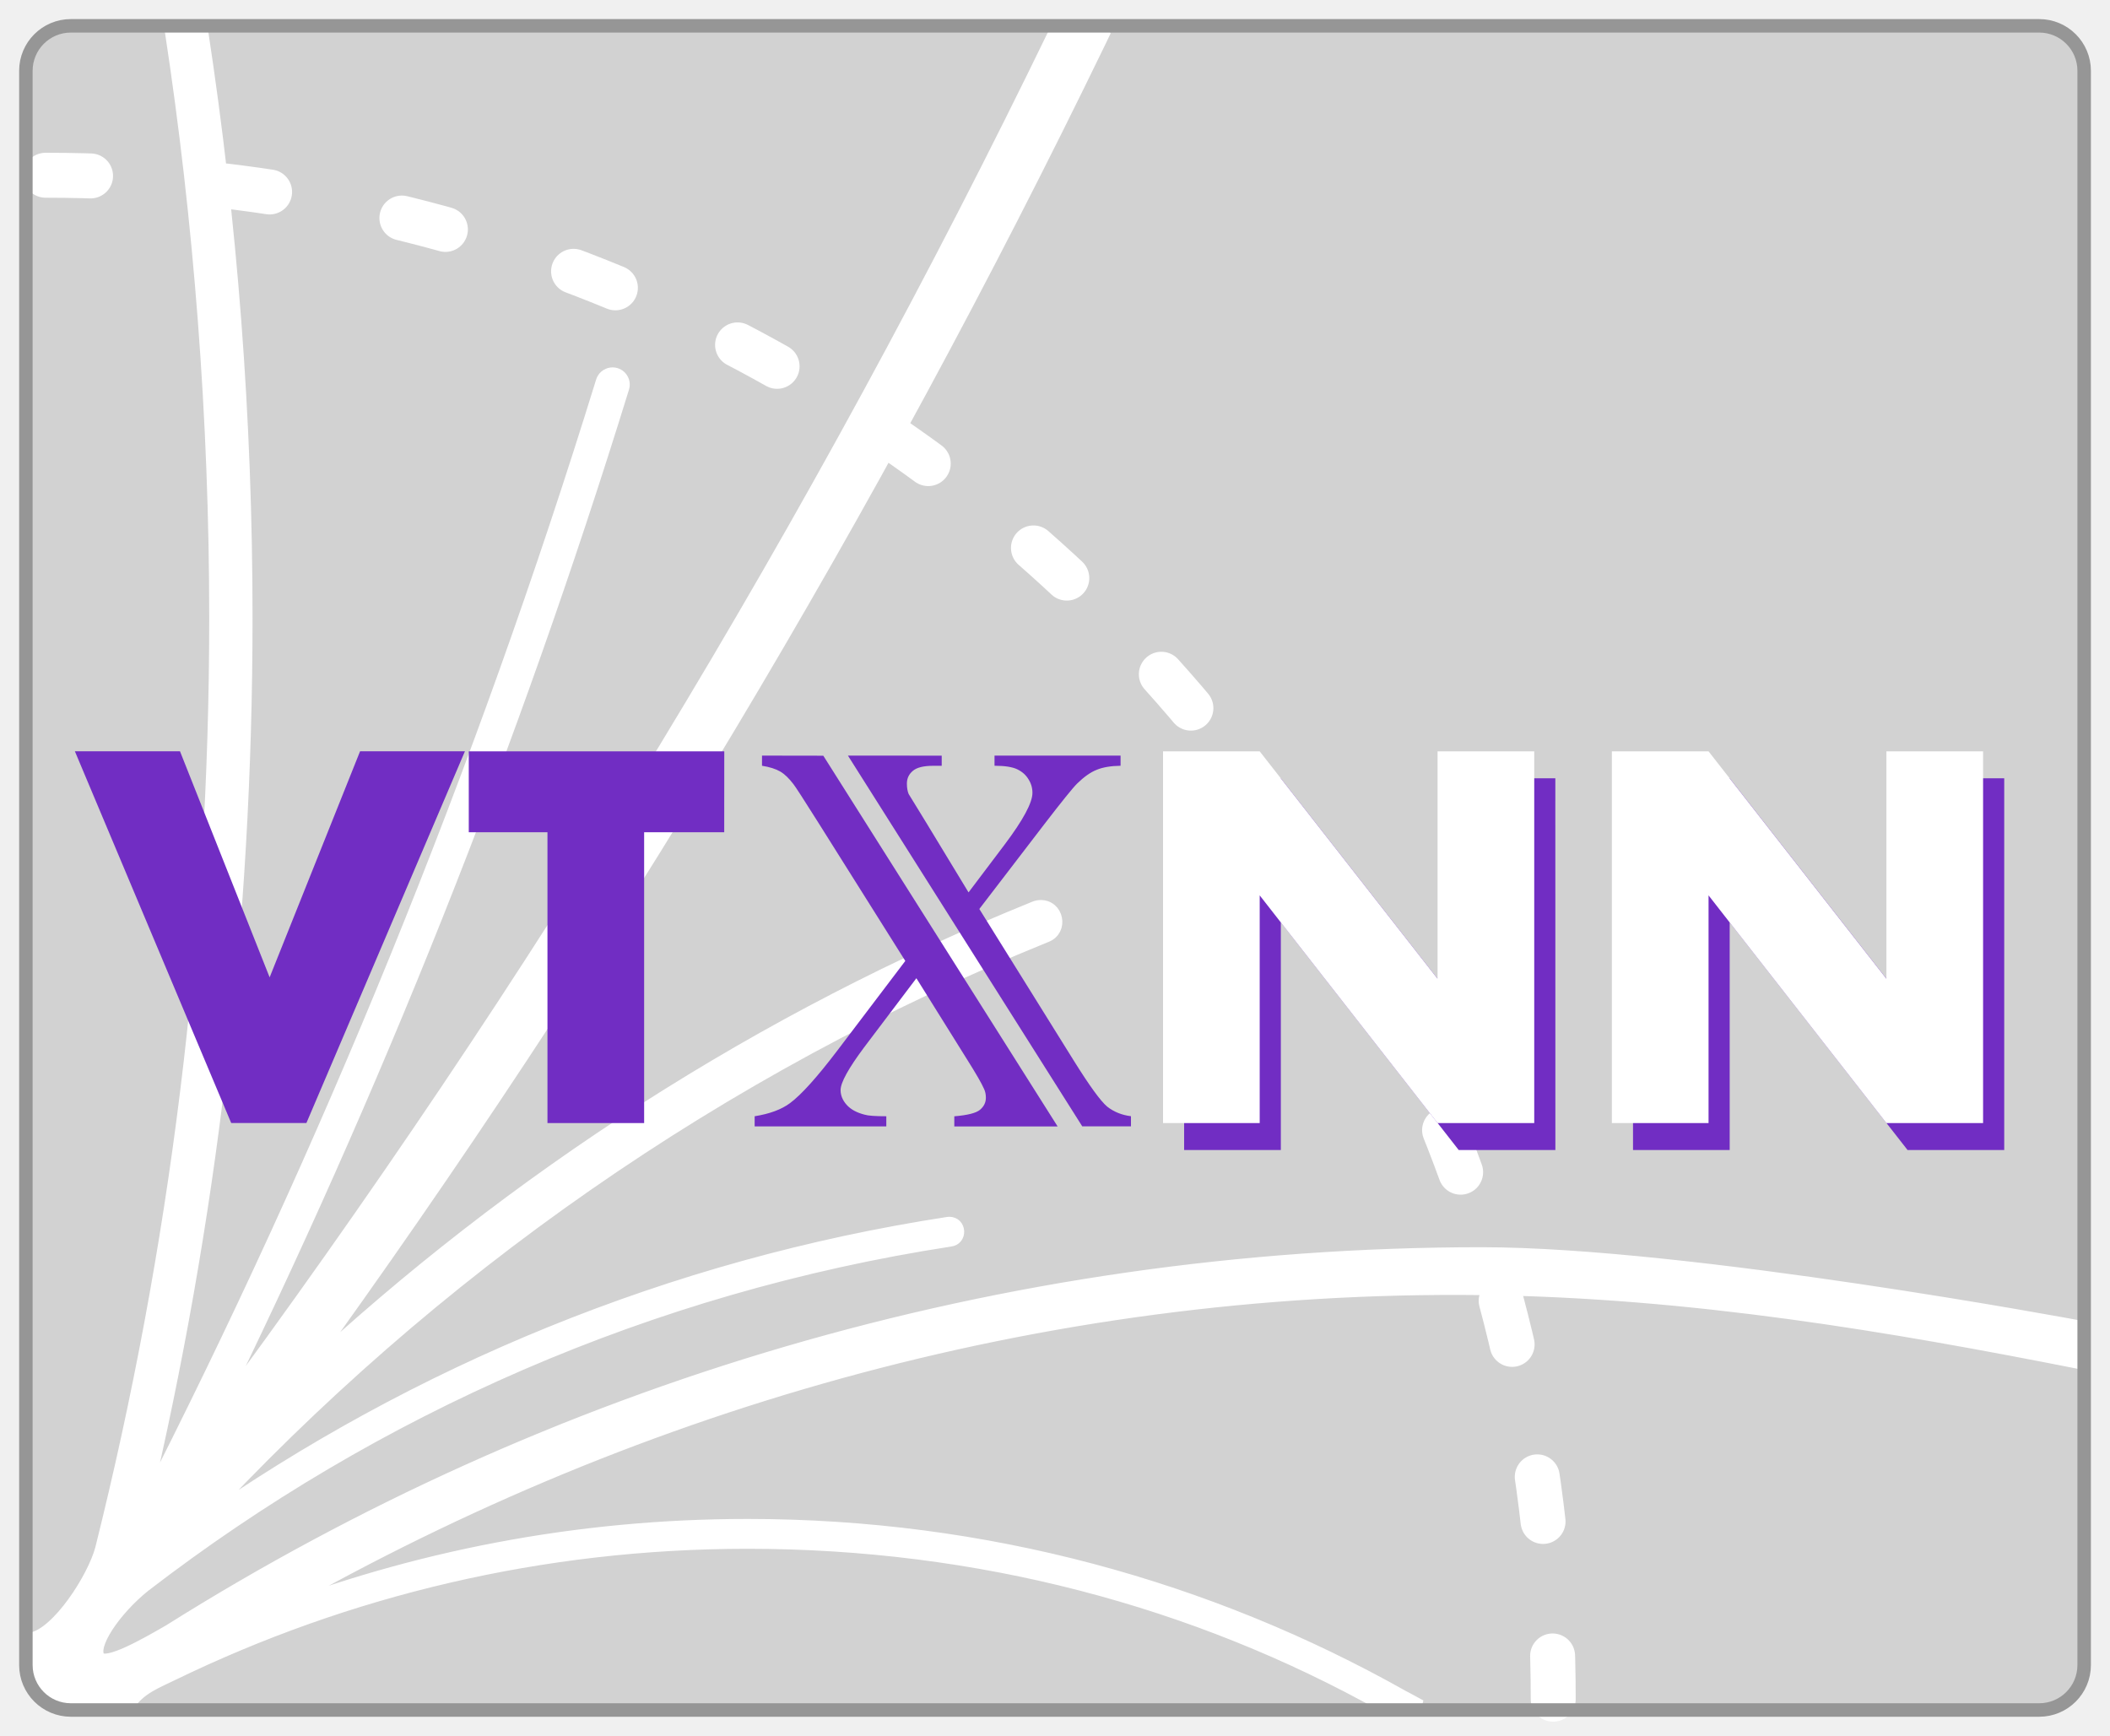
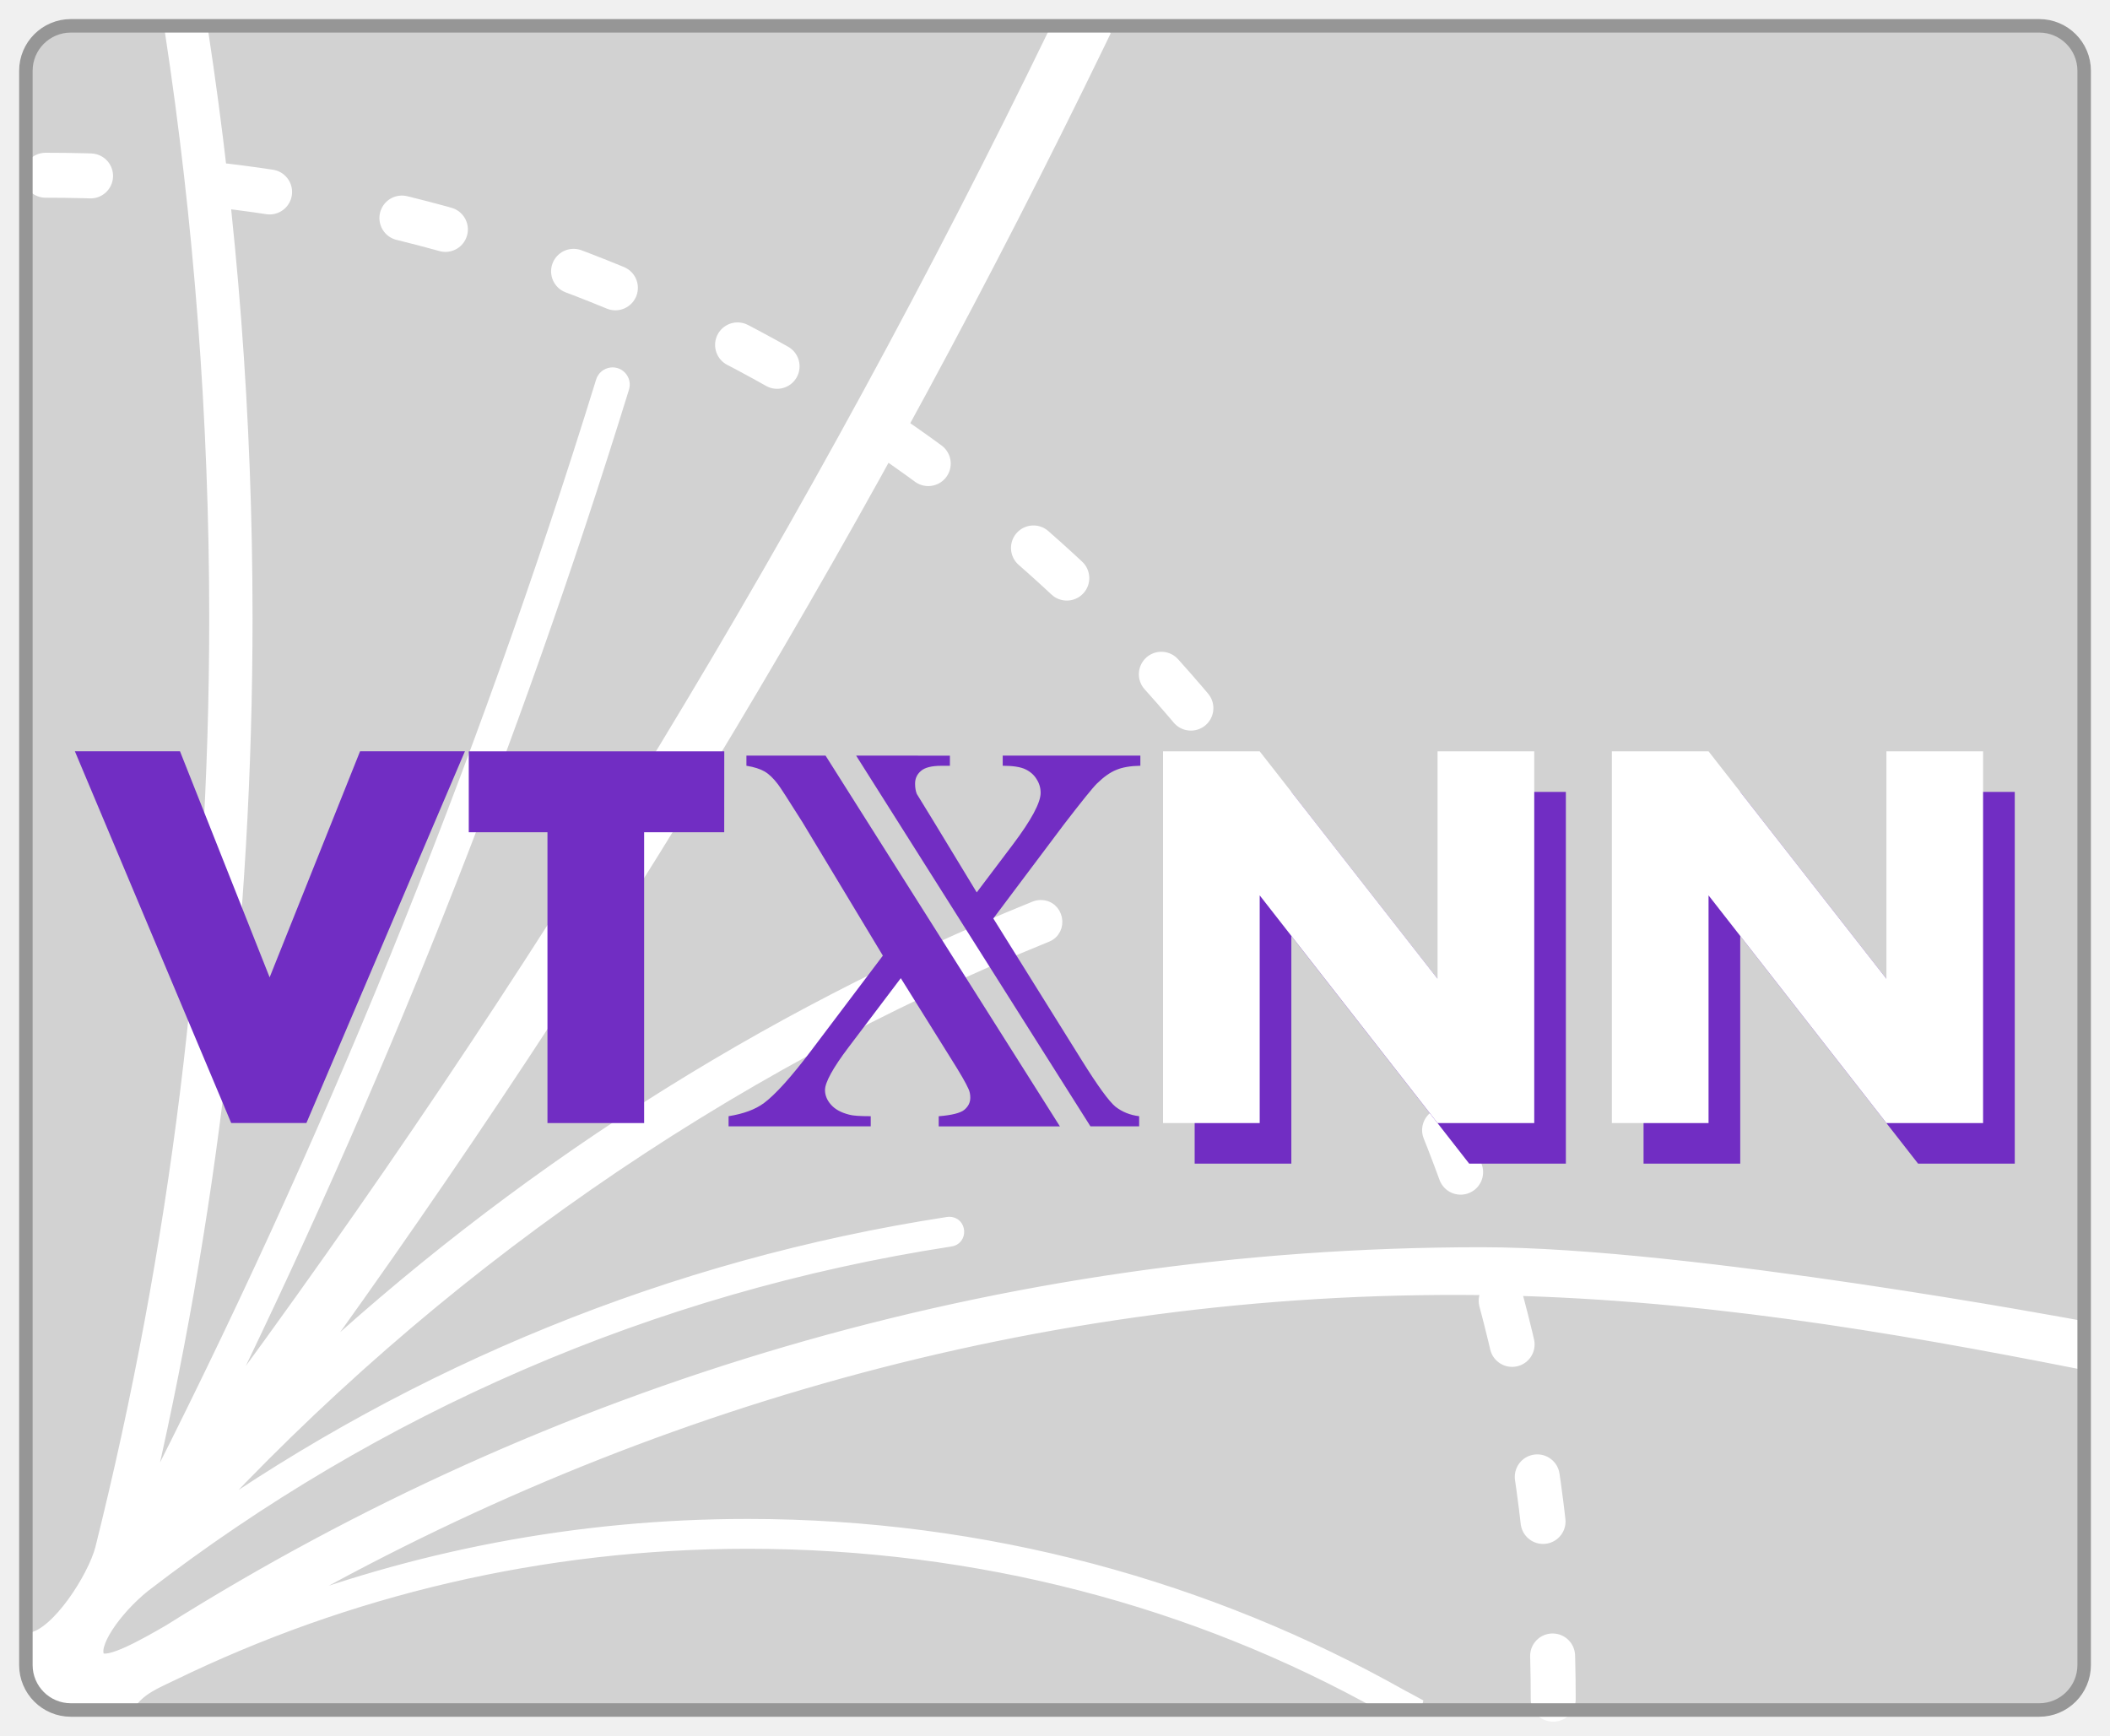
<svg xmlns="http://www.w3.org/2000/svg" width="46.926mm" height="38.608mm" viewBox="0 0 42.233 34.747" version="1.1" id="svg2030">
  <defs id="defs2024" />
  <g id="layer4" style="display:inline">
    <rect transform="translate(-51.79324,-109.7853)" style="display:inline;fill:#d2d2d2;fill-opacity:1;stroke:none;stroke-width:0.18;stroke-linecap:square;stroke-linejoin:bevel;stroke-miterlimit:4;stroke-dasharray:none;stroke-dashoffset:0;stroke-opacity:1" id="rect1247-9-8-9" width="41.198" height="33.712" x="52.311" y="110.303" rx="0.9" ry="0.9" />
  </g>
  <g id="layer2" style="display:none">
    <path style="fill:#ffffff;stroke:none;stroke-width:0.238px;stroke-linecap:butt;stroke-linejoin:miter;stroke-opacity:1" d="M 0.608,32.563 C 4.787,25.46 5.801,12.839 3.301,0.611 l 0.711,-0.001 C 6.745,13.408 5.22,20.019 4.42,26.264 7.117,20.788 9.572,15.211 11.546,9.671 12.264,7.656 13.022,7.548 12.208,9.971 10.41,15.32 8.655,19.267 5.584,26.262 13.432,15.868 16.081,9.378 20.299,0.608 l 0.959,-0.003 C 17.225,9.787 14.719,15.803 5.438,28.399 c 4.747,-4.11 9.505,-7.557 15.414,-9.663 1.326,-0.472 1.484,-0.115 0.21,0.406 -6.226,2.546 -10.502,5.704 -16.039,10.744 3.7,-3.012 7.846,-4.437 11.475,-5.089 2.505,-0.45 2.547,0.068 0.128,0.68 -3.668,0.928 -7.3,2.123 -11.969,6.313 15.101,-8.189 22.707,-7.747 36.968,-5.273 l -0.002,0.511 C 24.184,24.269 18.891,26.186 9.091,30.847 15.928,30.175 20.238,30.06 28.266,34.136 l -1.028,-0.003 C 18.424,29.846 9.243,30.304 2.915,34.156 H 1.514 C 0.922,34.15 0.696,33.847 0.614,33.381 Z" id="path824" />
  </g>
  <g id="layer3" style="display:none">
    <path id="rect965" style="fill:#ffffff;fill-opacity:1;stroke:none;stroke-width:0.064;stroke-linecap:round;stroke-linejoin:bevel;stroke-miterlimit:4;stroke-dasharray:none;stroke-dashoffset:0;stroke-opacity:1" d="m 1.531,34.137 c -0.499,0 -0.902,-0.401 -0.9,-0.9 l 0.003,-0.838 C 1.148,31.813 1.424,30.91 1.613,30.254 4.234,21.152 4.91,11.787 3.327,0.643 l 0.773,-0.003 C 5.926,11.671 5.425,20.918 3.167,29.861 6.7,23.083 9.15,17.325 11.966,8.435 12.382,7.193 12.939,7.261 12.497,8.566 10.924,13.696 8.547,20 5.801,26.231 12.089,17.127 16.518,9.384 20.797,0.636 l 1.113,-0.003 C 17.601,9.934 12.615,18.103 5.927,28.044 10.263,23.929 14.853,20.923 20.895,18.495 c 1.092,-0.422 1.372,0.267 0.325,0.687 -6.029,2.422 -10.613,5.421 -14.885,9.726 3.916,-2.341 7.78,-3.434 11.94,-4.162 1.513,-0.326 1.873,0.273 0.239,0.656 -4.43,1.121 -7.824,1.914 -12.758,5.503 11.482,-6.042 23.474,-6.673 35.833,-4.143 l 6.23e-4,0.718 c -10.908,-2.1 -21.302,-1.49 -31.322,2.99 6.229,-0.823 12.044,0.427 18.477,3.687 L 28.099,34.152 C 19.926,30.012 12.238,29.856 3.954,33.099 3.221,33.383 2.648,33.75 2.341,34.138 Z" />
  </g>
  <g id="layer6" style="display:none">
    <path style="display:inline;fill:none;fill-opacity:1;stroke:#000000;stroke-width:0.064;stroke-linecap:round;stroke-linejoin:bevel;stroke-miterlimit:4;stroke-dasharray:none;stroke-dashoffset:0;stroke-opacity:1" d="M 3.715,0.523 C 4.312,4.384 4.621,8.341 4.621,12.37 c 0,7.583 -1.097,14.911 -3.14,21.832" id="path938" />
    <path style="display:inline;fill:none;fill-opacity:1;stroke:#000000;stroke-width:0.064;stroke-linecap:round;stroke-linejoin:bevel;stroke-miterlimit:4;stroke-dasharray:none;stroke-dashoffset:0;stroke-opacity:1" d="M 14.265,0.544 C 11.276,12.403 6.797,23.67 1.039,34.133" id="path938-4" />
    <path style="display:inline;fill:none;fill-opacity:1;stroke:#000000;stroke-width:0.064;stroke-linecap:round;stroke-linejoin:bevel;stroke-miterlimit:4;stroke-dasharray:none;stroke-dashoffset:0;stroke-opacity:1" d="M 21.577,0.683 C 16.252,11.692 9.462,22.608 2.067,32.202" id="path938-4-2" />
    <path style="display:inline;fill:none;fill-opacity:1;stroke:#000000;stroke-width:0.064;stroke-linecap:round;stroke-linejoin:bevel;stroke-miterlimit:4;stroke-dasharray:none;stroke-dashoffset:0;stroke-opacity:1" d="M 0.715,33.91 C 9.377,22.422 23.139,14.996 38.636,14.996 c 1.047,0 2.086,0.034 3.116,0.101" id="path938-4-2-0" />
    <path style="display:inline;fill:none;fill-opacity:1;stroke:#000000;stroke-width:0.064;stroke-linecap:round;stroke-linejoin:bevel;stroke-miterlimit:4;stroke-dasharray:none;stroke-dashoffset:0;stroke-opacity:1" d="M 0.499,33.519 C 6.816,27.755 15.221,24.24 24.447,24.24 c 6.258,0 12.138,1.617 17.245,4.456" id="path938-4-2-0-2" />
    <path style="display:inline;fill:none;fill-opacity:1;stroke:#000000;stroke-width:0.064;stroke-linecap:round;stroke-linejoin:bevel;stroke-miterlimit:4;stroke-dasharray:none;stroke-dashoffset:0;stroke-opacity:1" d="M 1.677,34.196 C 9.614,28.678 19.258,25.444 29.657,25.444 c 4.142,0 8.163,0.513 12.005,1.479" id="path938-4-2-0-5" />
    <path style="display:inline;fill:none;fill-opacity:1;stroke:#000000;stroke-width:0.064;stroke-linecap:round;stroke-linejoin:bevel;stroke-miterlimit:4;stroke-dasharray:none;stroke-dashoffset:0;stroke-opacity:1" d="m 1.716,34.237 c 3.9,-2.248 8.425,-3.534 13.25,-3.534 4.802,0 9.306,1.274 13.193,3.502" id="path938-4-2-0-2-4" />
  </g>
  <g style="display:none" id="g962">
    <circle r="76.966" cy="12.37" cx="-72.345" id="circle948" style="display:inline;fill:none;fill-opacity:1;stroke:#000000;stroke-width:0.064;stroke-linecap:round;stroke-linejoin:bevel;stroke-miterlimit:4;stroke-dasharray:none;stroke-dashoffset:0;stroke-opacity:1" />
    <circle r="142.156" cy="-34.309" cx="-123.587" id="circle950" style="display:inline;fill:none;fill-opacity:1;stroke:#000000;stroke-width:0.064;stroke-linecap:round;stroke-linejoin:bevel;stroke-miterlimit:4;stroke-dasharray:none;stroke-dashoffset:0;stroke-opacity:1" />
    <circle r="176.893" cy="-76.249" cx="-137.755" id="circle952" style="display:inline;fill:none;fill-opacity:1;stroke:#000000;stroke-width:0.064;stroke-linecap:round;stroke-linejoin:bevel;stroke-miterlimit:4;stroke-dasharray:none;stroke-dashoffset:0;stroke-opacity:1" />
    <circle r="47.464" cy="62.459" cx="38.636" id="circle954" style="display:inline;fill:none;fill-opacity:1;stroke:#000000;stroke-width:0.064;stroke-linecap:round;stroke-linejoin:bevel;stroke-miterlimit:4;stroke-dasharray:none;stroke-dashoffset:0;stroke-opacity:1" />
    <circle r="35.541" cy="59.782" cx="24.447" id="circle956" style="display:inline;fill:none;fill-opacity:1;stroke:#000000;stroke-width:0.064;stroke-linecap:round;stroke-linejoin:bevel;stroke-miterlimit:4;stroke-dasharray:none;stroke-dashoffset:0;stroke-opacity:1" />
    <circle r="49.077" cy="74.521" cx="29.657" id="circle958" style="display:inline;fill:none;fill-opacity:1;stroke:#000000;stroke-width:0.064;stroke-linecap:round;stroke-linejoin:bevel;stroke-miterlimit:4;stroke-dasharray:none;stroke-dashoffset:0;stroke-opacity:1" />
    <circle r="26.571" cy="57.274" cx="14.966" id="circle960" style="display:inline;fill:none;fill-opacity:1;stroke:#000000;stroke-width:0.064;stroke-linecap:round;stroke-linejoin:bevel;stroke-miterlimit:4;stroke-dasharray:none;stroke-dashoffset:0;stroke-opacity:1" />
  </g>
  <g style="display:inline" id="g983">
    <path style="color:#000000;font-style:normal;font-variant:normal;font-weight:normal;font-stretch:normal;font-size:medium;line-height:normal;font-family:sans-serif;font-variant-ligatures:normal;font-variant-position:normal;font-variant-caps:normal;font-variant-numeric:normal;font-variant-alternates:normal;font-feature-settings:normal;text-indent:0;text-align:start;text-decoration:none;text-decoration-line:none;text-decoration-style:solid;text-decoration-color:#000000;letter-spacing:normal;word-spacing:normal;text-transform:none;writing-mode:lr-tb;direction:ltr;text-orientation:mixed;dominant-baseline:auto;baseline-shift:baseline;text-anchor:start;white-space:normal;shape-padding:0;clip-rule:nonzero;display:inline;overflow:visible;visibility:visible;opacity:1;isolation:auto;mix-blend-mode:normal;color-interpolation:sRGB;color-interpolation-filters:linearRGB;solid-color:#000000;solid-opacity:1;vector-effect:none;fill:#ffffff;fill-opacity:1;fill-rule:nonzero;stroke:#ffffff;stroke-width:1;stroke-linecap:square;stroke-linejoin:bevel;stroke-miterlimit:4;stroke-dasharray:none;stroke-dashoffset:0;stroke-opacity:1;color-rendering:auto;image-rendering:auto;shape-rendering:auto;text-rendering:auto;enable-background:accumulate" d="M 88.717,2.547 C 68.606,44.035 44.93,82.941 17.801,119.561 31.496,91.729 43.1,62.683 52.387,32.619 c 0.213,-0.655 -0.324,-1.31 -1.008,-1.23 -0.377,0.044 -0.691,0.31 -0.797,0.674 -10.16,32.89 -23.101,64.557 -38.529,94.742 5.673,-24.033 8.674,-49.1 8.674,-74.861 0,-16.817 -1.274,-33.252 -3.74,-49.381 -0.543,-0.003 -2.211,-0.009 -2.641,0.004 2.446,15.997 3.74,32.695 3.74,49.377 0,26.987 -3.332,53.195 -9.588,78.242 -0.658,2.482 -3.695,7.175 -5.893,7.539 v 2.283 c 0,1.833 1.476,3.309 3.309,3.309 h 4.935 c 0.924,-1.392 2.322,-1.887 3.685,-2.558 14.602,-7.087 30.984,-11.067 48.31,-11.067 19.36,0 37.617,4.855 53.393,13.686 0.794,-4e-5 1.604,0.005 3.158,-0.002 -0.447,-0.256 -1.506,-0.814 -1.506,-0.814 -16.265,-9.158 -35.052,-14.379 -55.045,-14.379 -14.343,0 -28.052,2.7 -40.664,7.6 30.107,-17.433 65.065,-27.865 102.361,-27.416 17.682,0.213 34.548,3.114 50.238,6.213 l 0.016,-3.084 c 0,0 -32.849,-6.154 -50.254,-6.154 -40.537,0 -78.368,11.627 -110.333,31.721 -2.029,1.171 -5.175,2.971 -5.853,2.293 -0.787,-0.966 1.317,-4.036 3.779,-6.014 19.362,-14.913 42.495,-25.164 67.736,-29.051 0.96,-0.104 0.868,-1.528 -0.098,-1.508 -0.044,0.001 -0.088,0.007 -0.131,0.016 -23.221,3.576 -44.671,12.494 -63.092,25.434 19.686,-21.383 44.017,-38.424 71.393,-49.516 1.398,-0.532 0.977,-2.612 -0.518,-2.559 -0.163,0.006 -0.324,0.043 -0.475,0.107 C 64.022,85.554 43.202,98.961 25.404,115.564 50.866,80.404 73.342,42.954 92.43,3.576 l 0.479,-0.992 c -1.308,0.007 -2.658,-0.039 -4.191,-0.037 z" transform="scale(0.238125)" id="circle973" />
  </g>
  <g id="layer1" transform="translate(-51.79324,-109.7853)" style="display:none">
    <path style="fill:none;fill-opacity:1;stroke:#ffffff;stroke-width:0.648;stroke-linecap:round;stroke-linejoin:bevel;stroke-miterlimit:4;stroke-dasharray:0.648, 1.944;stroke-dashoffset:0;stroke-opacity:1" d="m 52.706,113.293 c 16.666,0 30.176,13.657 30.176,30.505" id="path1969" />
    <path style="fill:none;fill-opacity:1;stroke:#ffffff;stroke-width:0.513;stroke-linecap:round;stroke-linejoin:bevel;stroke-miterlimit:4;stroke-dasharray:0.513, 1.539;stroke-dashoffset:0;stroke-opacity:1" d="m 52.62,123.746 c 11.073,0 20.049,9.014 20.049,20.134" id="path1971" />
    <path style="fill:none;fill-opacity:1;stroke:#ffffff;stroke-width:0.405;stroke-linecap:round;stroke-linejoin:bevel;stroke-miterlimit:4;stroke-dasharray:0.405, 1.215;stroke-dashoffset:0;stroke-opacity:1" d="m 52.562,133.966 c 5.483,0 9.927,4.445 9.927,9.927" id="path1971-7" />
  </g>
  <g style="display:inline" transform="translate(-51.79324,-109.7853)" id="g857">
    <path id="path851" d="m 52.706,113.293 c 16.666,0 30.176,13.657 30.176,30.505" style="fill:none;fill-opacity:1;stroke:#ffffff;stroke-width:0.9;stroke-linecap:round;stroke-linejoin:bevel;stroke-miterlimit:4;stroke-dasharray:0.9, 2.7;stroke-dashoffset:0;stroke-opacity:1" />
  </g>
  <g style="display:inline" id="g1059">
-     <path d="m 31.132,23.02 h -1.935 l -3.56,-4.558 v 4.558 H 23.701 v -7.441 h 1.935 l 3.56,4.552 v -4.552 h 1.935 z" style="font-style:normal;font-variant:normal;font-weight:normal;font-stretch:normal;font-size:4.939px;line-height:1.25;font-family:Aharoni;-inkscape-font-specification:Aharoni;letter-spacing:0px;word-spacing:0px;display:inline;fill:#712dc3;fill-opacity:1;stroke:none;stroke-width:0.598" id="path1051-2" />
-     <path d="m 40.116,23.02 h -1.935 l -3.56,-4.558 v 4.558 h -1.935 v -7.441 h 1.935 l 3.56,4.552 v -4.552 h 1.935 z" style="font-style:normal;font-variant:normal;font-weight:normal;font-stretch:normal;font-size:4.939px;line-height:1.25;font-family:Aharoni;-inkscape-font-specification:Aharoni;letter-spacing:0px;word-spacing:0px;display:inline;fill:#712dc3;fill-opacity:1;stroke:none;stroke-width:0.598" id="path1053-4" />
+     <path d="m 31.342,23.293 h -1.935 l -3.56,-4.558 v 4.558 h -1.935 v -7.441 h 1.935 l 3.56,4.552 v -4.552 h 1.935 z" style="font-style:normal;font-variant:normal;font-weight:normal;font-stretch:normal;font-size:4.939px;line-height:1.25;font-family:Aharoni;-inkscape-font-specification:Aharoni;letter-spacing:0px;word-spacing:0px;display:inline;fill:#712dc3;fill-opacity:1;stroke:none;stroke-width:0.598" id="path1051-2" />
+     <path d="m 40.327,23.293 h -1.935 l -3.56,-4.558 v 4.558 h -1.935 v -7.441 h 1.935 l 3.56,4.552 v -4.552 h 1.935 z" style="font-style:normal;font-variant:normal;font-weight:normal;font-stretch:normal;font-size:4.939px;line-height:1.25;font-family:Aharoni;-inkscape-font-specification:Aharoni;letter-spacing:0px;word-spacing:0px;display:inline;fill:#712dc3;fill-opacity:1;stroke:none;stroke-width:0.598" id="path1053-4" />
  </g>
  <g id="layer5" style="display:inline">
    <path transform="translate(-51.79324,-109.7853)" id="path1307-2-8" style="font-style:normal;font-variant:normal;font-weight:normal;font-stretch:normal;font-size:4.939px;line-height:1.25;font-family:Aharoni;-inkscape-font-specification:Aharoni;letter-spacing:0px;word-spacing:0px;display:inline;fill:#712dc3;fill-opacity:1;stroke:none;stroke-width:0.598" d="m 61.099,124.824 -3.173,7.441 h -1.505 l -3.129,-7.441 h 2.104 l 1.794,4.525 1.81,-4.525 z" />
    <path transform="translate(-51.79324,-109.7853)" id="path1309-3-7" style="font-style:normal;font-variant:normal;font-weight:normal;font-stretch:normal;font-size:4.939px;line-height:1.25;font-family:Aharoni;-inkscape-font-specification:Aharoni;letter-spacing:0px;word-spacing:0px;display:inline;fill:#712dc3;fill-opacity:1;stroke:none;stroke-width:0.598" d="m 66.289,126.444 h -1.603 v 5.822 h -1.935 v -5.822 h -1.575 v -1.619 h 5.114 z" />
    <path transform="translate(-51.79324,-109.7853)" id="path1313-6-2" style="font-style:normal;font-variant:normal;font-weight:normal;font-stretch:normal;font-size:4.939px;line-height:1.25;font-family:Aharoni;-inkscape-font-specification:Aharoni;letter-spacing:0px;word-spacing:0px;display:inline;fill:#ffffff;fill-opacity:1;stroke:none;stroke-width:0.598" d="m 82.502,132.266 h -1.935 l -3.56,-4.558 v 4.558 h -1.935 v -7.441 h 1.935 l 3.56,4.552 v -4.552 h 1.935 z" />
    <path transform="translate(-51.79324,-109.7853)" id="path1315-3-4" style="font-style:normal;font-variant:normal;font-weight:normal;font-stretch:normal;font-size:4.939px;line-height:1.25;font-family:Aharoni;-inkscape-font-specification:Aharoni;letter-spacing:0px;word-spacing:0px;display:inline;fill:#ffffff;fill-opacity:1;stroke:none;stroke-width:0.598" d="m 91.486,132.266 h -1.935 l -3.56,-4.558 v 4.558 h -1.935 v -7.441 h 1.935 l 3.56,4.552 v -4.552 h 1.935 z" />
    <g aria-label="X" transform="translate(-48.24003,-109.714)" style="font-style:normal;font-variant:normal;font-weight:normal;font-stretch:normal;font-size:11.235px;line-height:1.25;font-family:'Times New Roman';-inkscape-font-specification:'Times New Roman, Normal';font-variant-ligatures:normal;font-variant-caps:normal;font-variant-numeric:normal;font-feature-settings:normal;text-align:start;letter-spacing:0px;word-spacing:0px;writing-mode:lr-tb;text-anchor:start;display:inline;fill:#712dc3;fill-opacity:1;stroke:none;stroke-width:0.936" id="text1325-6-5-9">
-       <path style="font-style:normal;font-variant:normal;font-weight:bold;font-stretch:normal;font-size:9.449px;line-height:1.25;font-family:'Times New Roman';-inkscape-font-specification:'Times New Roman, Bold';font-variant-ligatures:normal;font-variant-caps:normal;font-variant-numeric:normal;font-feature-settings:normal;text-align:start;letter-spacing:0px;word-spacing:0px;writing-mode:lr-tb;text-anchor:start;display:inline;fill:#722dc3;fill-opacity:1;stroke:none;stroke-width:0.21" d="m 63.492,124.839 v 0.203 c 0.155,0.025 0.276,0.064 0.364,0.115 0.088,0.051 0.177,0.137 0.268,0.257 0.04,0.051 0.204,0.304 0.491,0.76 l 1.745,2.775 -1.361,1.795 c -0.405,0.533 -0.72,0.883 -0.946,1.051 -0.172,0.128 -0.408,0.215 -0.708,0.263 v 0.203 h 2.635 v -0.203 c -0.219,0 -0.364,-0.01 -0.435,-0.032 -0.158,-0.04 -0.278,-0.106 -0.359,-0.197 -0.081,-0.091 -0.121,-0.19 -0.121,-0.295 0,-0.15 0.157,-0.434 0.47,-0.854 l 1.047,-1.385 1.001,1.604 c 0.189,0.299 0.307,0.504 0.354,0.613 0.024,0.051 0.036,0.109 0.036,0.175 0,0.095 -0.039,0.175 -0.117,0.241 -0.078,0.066 -0.249,0.109 -0.515,0.131 v 0.203 h 2.068 l -4.69,-7.421 z m 1.72,0 4.69,7.421 h 0.975 v -0.203 c -0.182,-0.022 -0.34,-0.086 -0.475,-0.191 -0.131,-0.109 -0.354,-0.416 -0.668,-0.919 l -1.892,-3.038 1.3,-1.696 c 0.351,-0.456 0.57,-0.728 0.658,-0.815 0.138,-0.135 0.268,-0.226 0.389,-0.274 0.121,-0.051 0.282,-0.079 0.48,-0.082 v -0.203 H 68.146 v 0.203 c 0.206,0 0.357,0.024 0.455,0.071 0.098,0.047 0.172,0.113 0.223,0.197 0.054,0.084 0.081,0.175 0.081,0.274 0,0.197 -0.185,0.542 -0.556,1.035 l -0.723,0.958 -0.85,-1.401 -0.349,-0.569 c -0.024,-0.058 -0.035,-0.128 -0.035,-0.208 0,-0.102 0.039,-0.186 0.116,-0.252 0.078,-0.069 0.214,-0.104 0.409,-0.104 h 0.172 v -0.203 z" id="text920-2-5" />
+       <path style="font-style:normal;font-variant:normal;font-weight:bold;font-stretch:normal;font-size:9.449px;line-height:1.25;font-family:'Times New Roman';-inkscape-font-specification:'Times New Roman, Bold';font-variant-ligatures:normal;font-variant-caps:normal;font-variant-numeric:normal;font-feature-settings:normal;text-align:start;letter-spacing:0px;word-spacing:0px;writing-mode:lr-tb;text-anchor:start;display:inline;fill:#722dc3;fill-opacity:1;stroke:none;stroke-width:0.21" d="m 63.18,124.839 v 0.203 c 0.155,0.025 0.276,0.064 0.364,0.115 0.088,0.051 0.177,0.137 0.268,0.257 0.04,0.051 0.204,0.304 0.491,0.76 l 1.608,2.669 -1.434,1.9 c -0.403,0.534 -0.72,0.883 -0.946,1.051 -0.172,0.128 -0.408,0.215 -0.708,0.263 v 0.203 h 2.845 v -0.203 c -0.219,0 -0.364,-0.01 -0.435,-0.032 -0.158,-0.04 -0.278,-0.106 -0.359,-0.197 -0.081,-0.091 -0.121,-0.19 -0.121,-0.295 0,-0.15 0.154,-0.436 0.47,-0.854 l 1.047,-1.385 1.001,1.604 c 0.189,0.299 0.307,0.504 0.354,0.613 0.024,0.051 0.036,0.109 0.036,0.175 0,0.095 -0.039,0.175 -0.117,0.241 -0.078,0.066 -0.249,0.109 -0.515,0.131 v 0.203 h 2.426 L 64.764,124.839 Z m 2.196,0 4.69,7.421 h 0.975 v -0.203 c -0.182,-0.022 -0.34,-0.086 -0.475,-0.191 -0.131,-0.109 -0.354,-0.416 -0.668,-0.919 l -1.776,-2.848 1.416,-1.886 c 0.351,-0.456 0.57,-0.728 0.658,-0.815 0.138,-0.135 0.268,-0.226 0.389,-0.274 0.121,-0.051 0.282,-0.079 0.48,-0.082 v -0.203 h -2.755 v 0.203 c 0.206,0 0.357,0.024 0.455,0.071 0.098,0.047 0.172,0.113 0.223,0.197 0.054,0.084 0.081,0.175 0.081,0.274 0,0.197 -0.185,0.542 -0.556,1.035 l -0.723,0.958 -0.85,-1.401 -0.349,-0.569 c -0.024,-0.058 -0.035,-0.128 -0.035,-0.208 0,-0.102 0.039,-0.186 0.116,-0.252 0.078,-0.069 0.214,-0.104 0.409,-0.104 h 0.172 v -0.203 z" id="text920-2-5" />
    </g>
  </g>
  <g id="layer8" style="display:none">
    <g aria-label="X" transform="translate(-32.73882,-119.6387)" style="font-style:normal;font-variant:normal;font-weight:normal;font-stretch:normal;font-size:11.235px;line-height:1.25;font-family:'Times New Roman';-inkscape-font-specification:'Times New Roman, Normal';font-variant-ligatures:normal;font-variant-caps:normal;font-variant-numeric:normal;font-feature-settings:normal;text-align:start;letter-spacing:0px;word-spacing:0px;writing-mode:lr-tb;text-anchor:start;display:inline;fill:#712dc3;fill-opacity:1;stroke:none;stroke-width:0.936" id="text1325-6-5">
      <path style="font-style:normal;font-variant:normal;font-weight:bold;font-stretch:normal;font-size:9.449px;line-height:1.25;font-family:'Times New Roman';-inkscape-font-specification:'Times New Roman, Bold';font-variant-ligatures:normal;font-variant-caps:normal;font-variant-numeric:normal;font-feature-settings:normal;text-align:start;letter-spacing:0px;word-spacing:0px;writing-mode:lr-tb;text-anchor:start;display:inline;fill:#722dc3;fill-opacity:1;stroke:none;stroke-width:0.21" d="m 63.745,124.839 v 0.203 c 0.155,0.025 0.276,0.064 0.364,0.115 0.088,0.051 0.177,0.137 0.268,0.257 0.04,0.051 0.204,0.304 0.491,0.76 l 1.745,2.775 -1.361,1.795 c -0.405,0.533 -0.72,0.883 -0.946,1.051 -0.172,0.128 -0.408,0.215 -0.708,0.263 v 0.203 h 2.635 v -0.203 c -0.219,0 -0.364,-0.01 -0.435,-0.032 -0.158,-0.04 -0.278,-0.106 -0.359,-0.197 -0.081,-0.091 -0.121,-0.19 -0.121,-0.295 0,-0.15 0.157,-0.434 0.47,-0.854 l 1.047,-1.385 1.001,1.604 c 0.189,0.299 0.307,0.504 0.354,0.613 0.024,0.051 0.036,0.109 0.036,0.175 0,0.095 -0.039,0.175 -0.117,0.241 -0.078,0.066 -0.249,0.109 -0.515,0.131 v 0.203 h 1.786 l -4.69,-7.421 z m 1.526,0 4.69,7.421 h 0.975 v -0.203 c -0.182,-0.022 -0.34,-0.086 -0.475,-0.191 -0.131,-0.109 -0.354,-0.416 -0.668,-0.919 l -1.892,-3.038 1.3,-1.696 c 0.351,-0.456 0.57,-0.728 0.658,-0.815 0.138,-0.135 0.268,-0.226 0.389,-0.274 0.121,-0.051 0.282,-0.079 0.48,-0.082 v -0.203 h -2.523 v 0.203 c 0.206,0 0.357,0.024 0.455,0.071 0.098,0.047 0.172,0.113 0.223,0.197 0.054,0.084 0.081,0.175 0.081,0.274 0,0.197 -0.185,0.542 -0.556,1.035 l -0.723,0.958 -0.85,-1.401 -0.349,-0.569 c -0.024,-0.058 -0.035,-0.128 -0.035,-0.208 0,-0.102 0.039,-0.186 0.116,-0.252 0.078,-0.069 0.214,-0.104 0.409,-0.104 h 0.172 v -0.203 z" id="text920-2" />
    </g>
    <text xml:space="preserve" style="font-style:normal;font-weight:normal;font-size:11.298px;line-height:1.25;font-family:sans-serif;letter-spacing:0px;word-spacing:0px;display:inline;fill:#712dc3;fill-opacity:1;stroke:none;stroke-width:0.942" x="21.496" y="12.877" id="text861">
      <tspan id="tspan859" x="21.496" y="12.877" style="font-style:normal;font-variant:normal;font-weight:bold;font-stretch:normal;font-size:11.298px;font-family:Aharoni;-inkscape-font-specification:'Aharoni, Bold';font-variant-ligatures:normal;font-variant-caps:normal;font-variant-numeric:normal;font-feature-settings:normal;text-align:start;writing-mode:lr-tb;text-anchor:start;fill:#712dc3;fill-opacity:1;stroke-width:0.942">X</tspan>
    </text>
  </g>
  <g id="layer7" style="display:inline">
    <rect style="display:inline;fill:none;fill-opacity:1;stroke:#969696;stroke-width:0.27;stroke-linecap:square;stroke-linejoin:bevel;stroke-miterlimit:4;stroke-dasharray:none;stroke-dashoffset:0;stroke-opacity:1" id="rect1247-9-8-9-2" width="41.198" height="33.712" x="0.518" y="0.517" rx="0.9" ry="0.9" />
  </g>
</svg>
